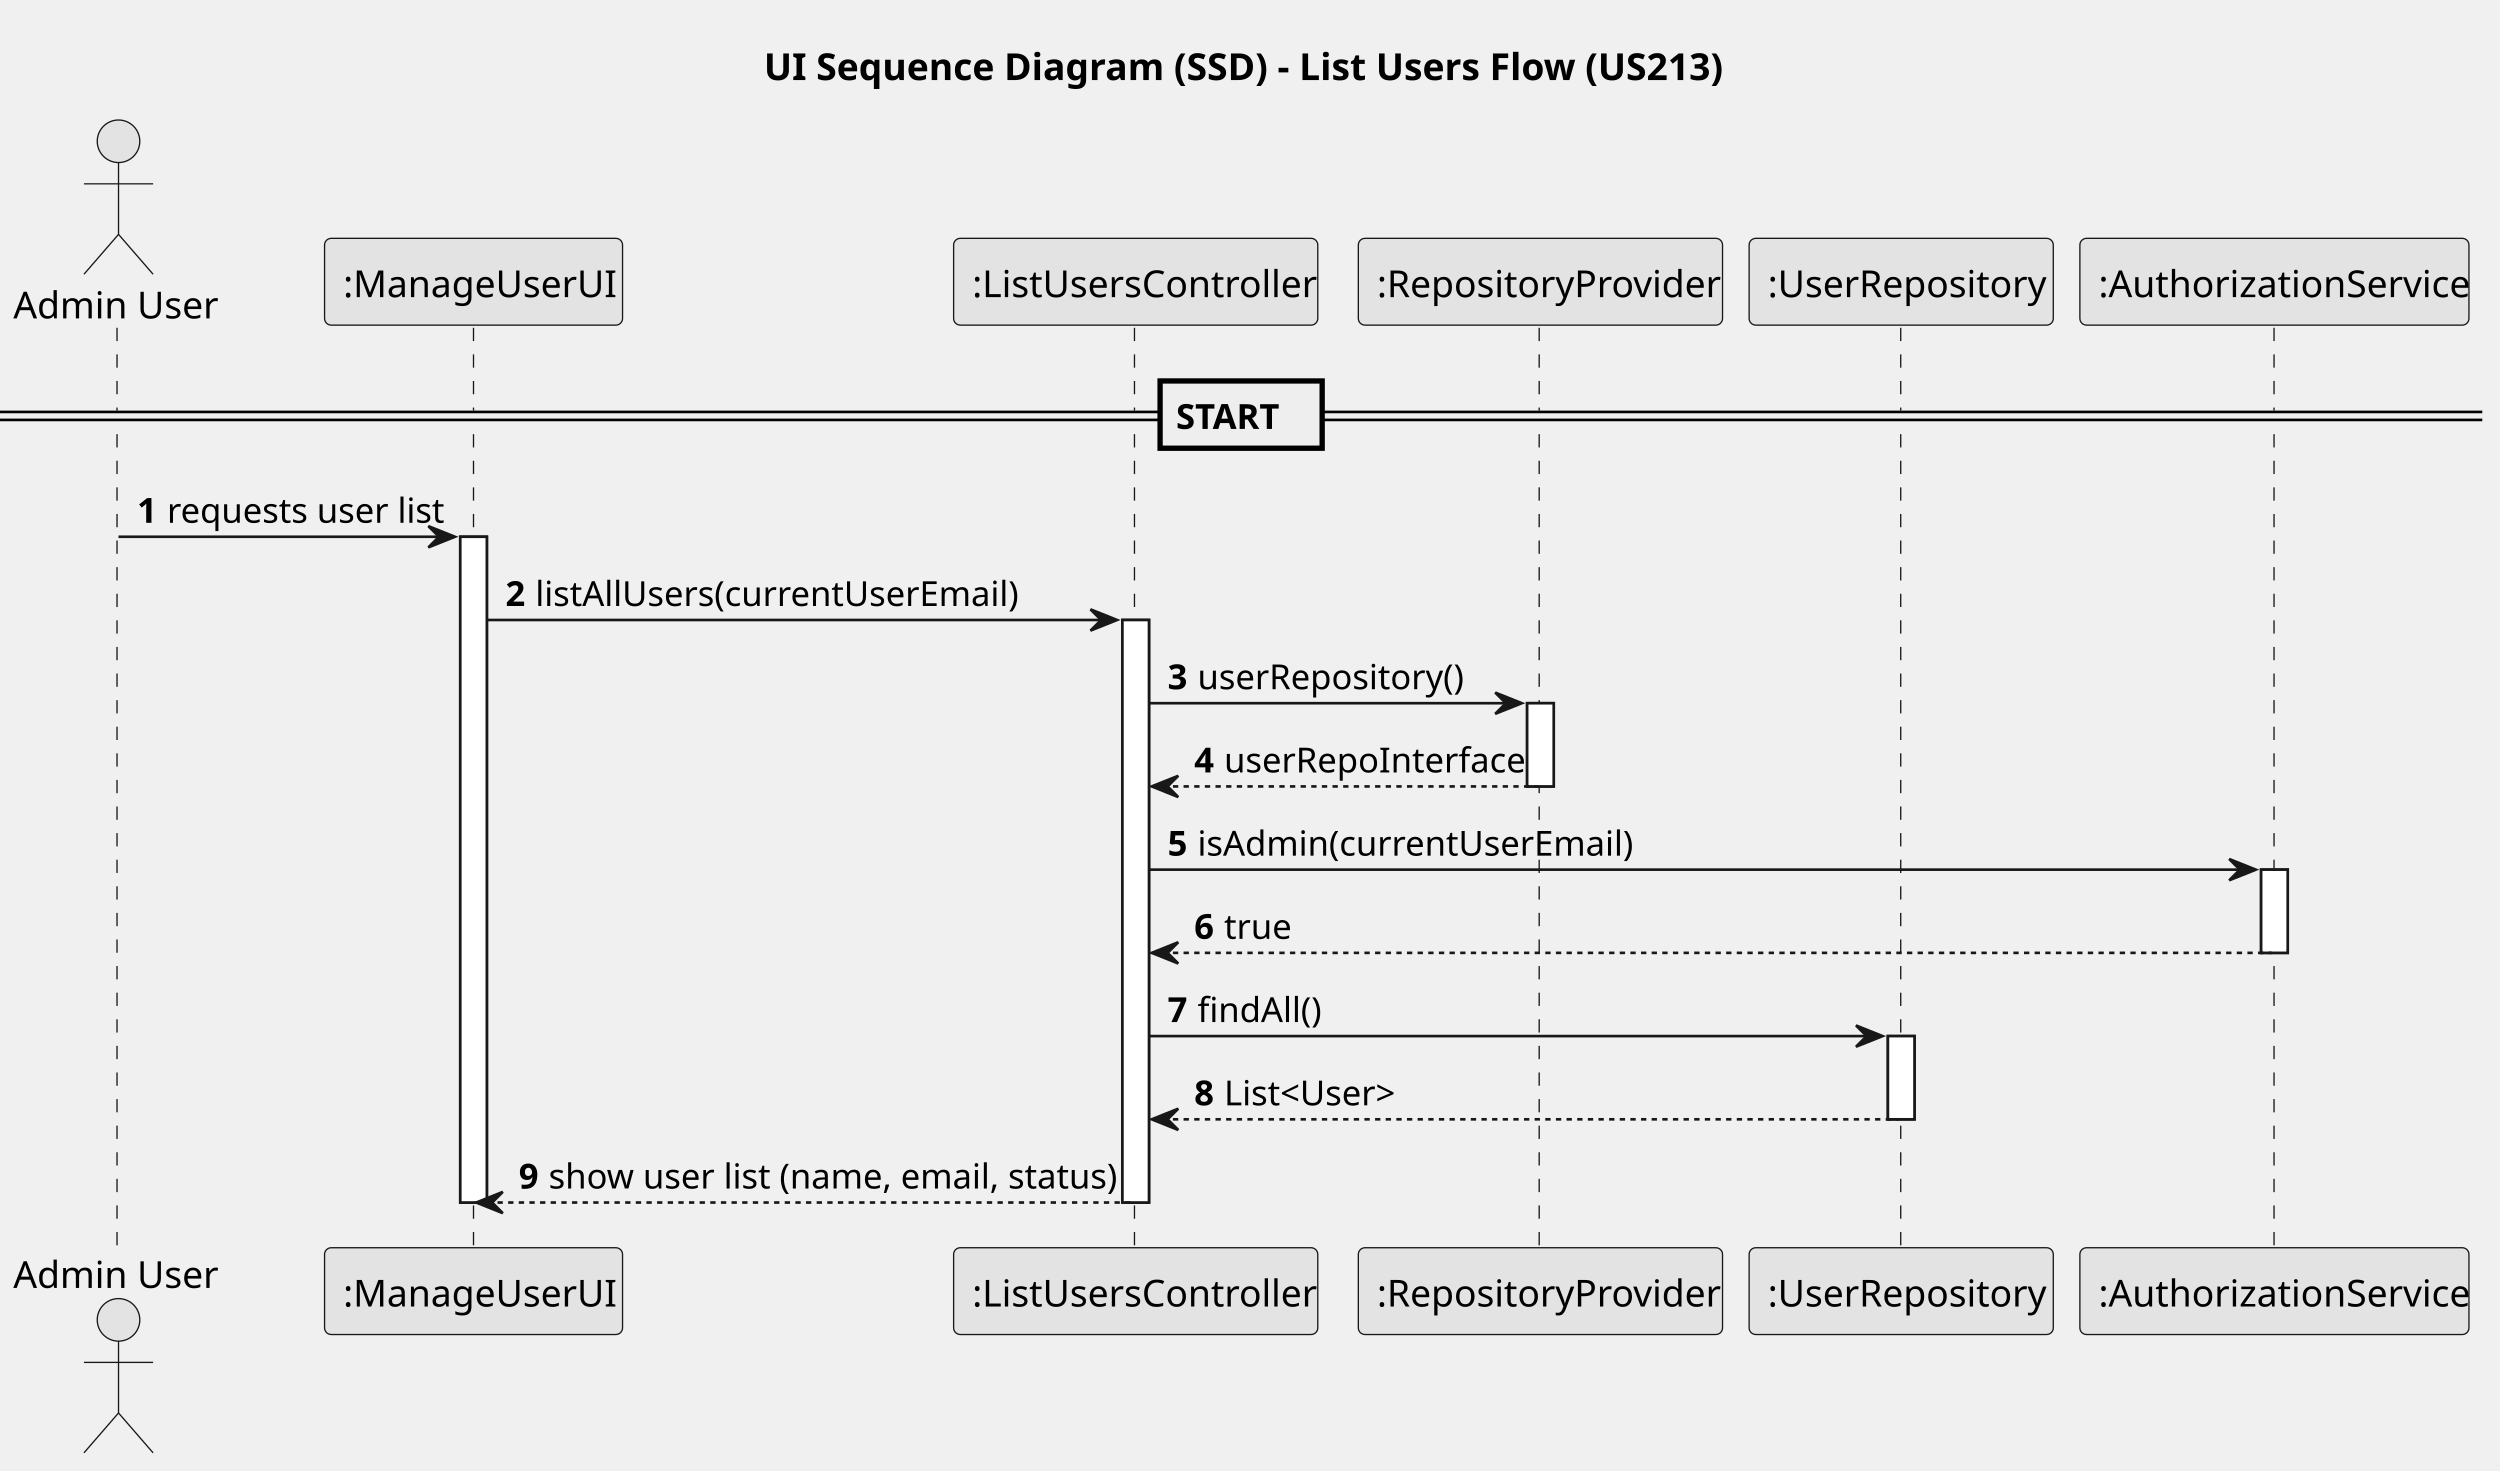
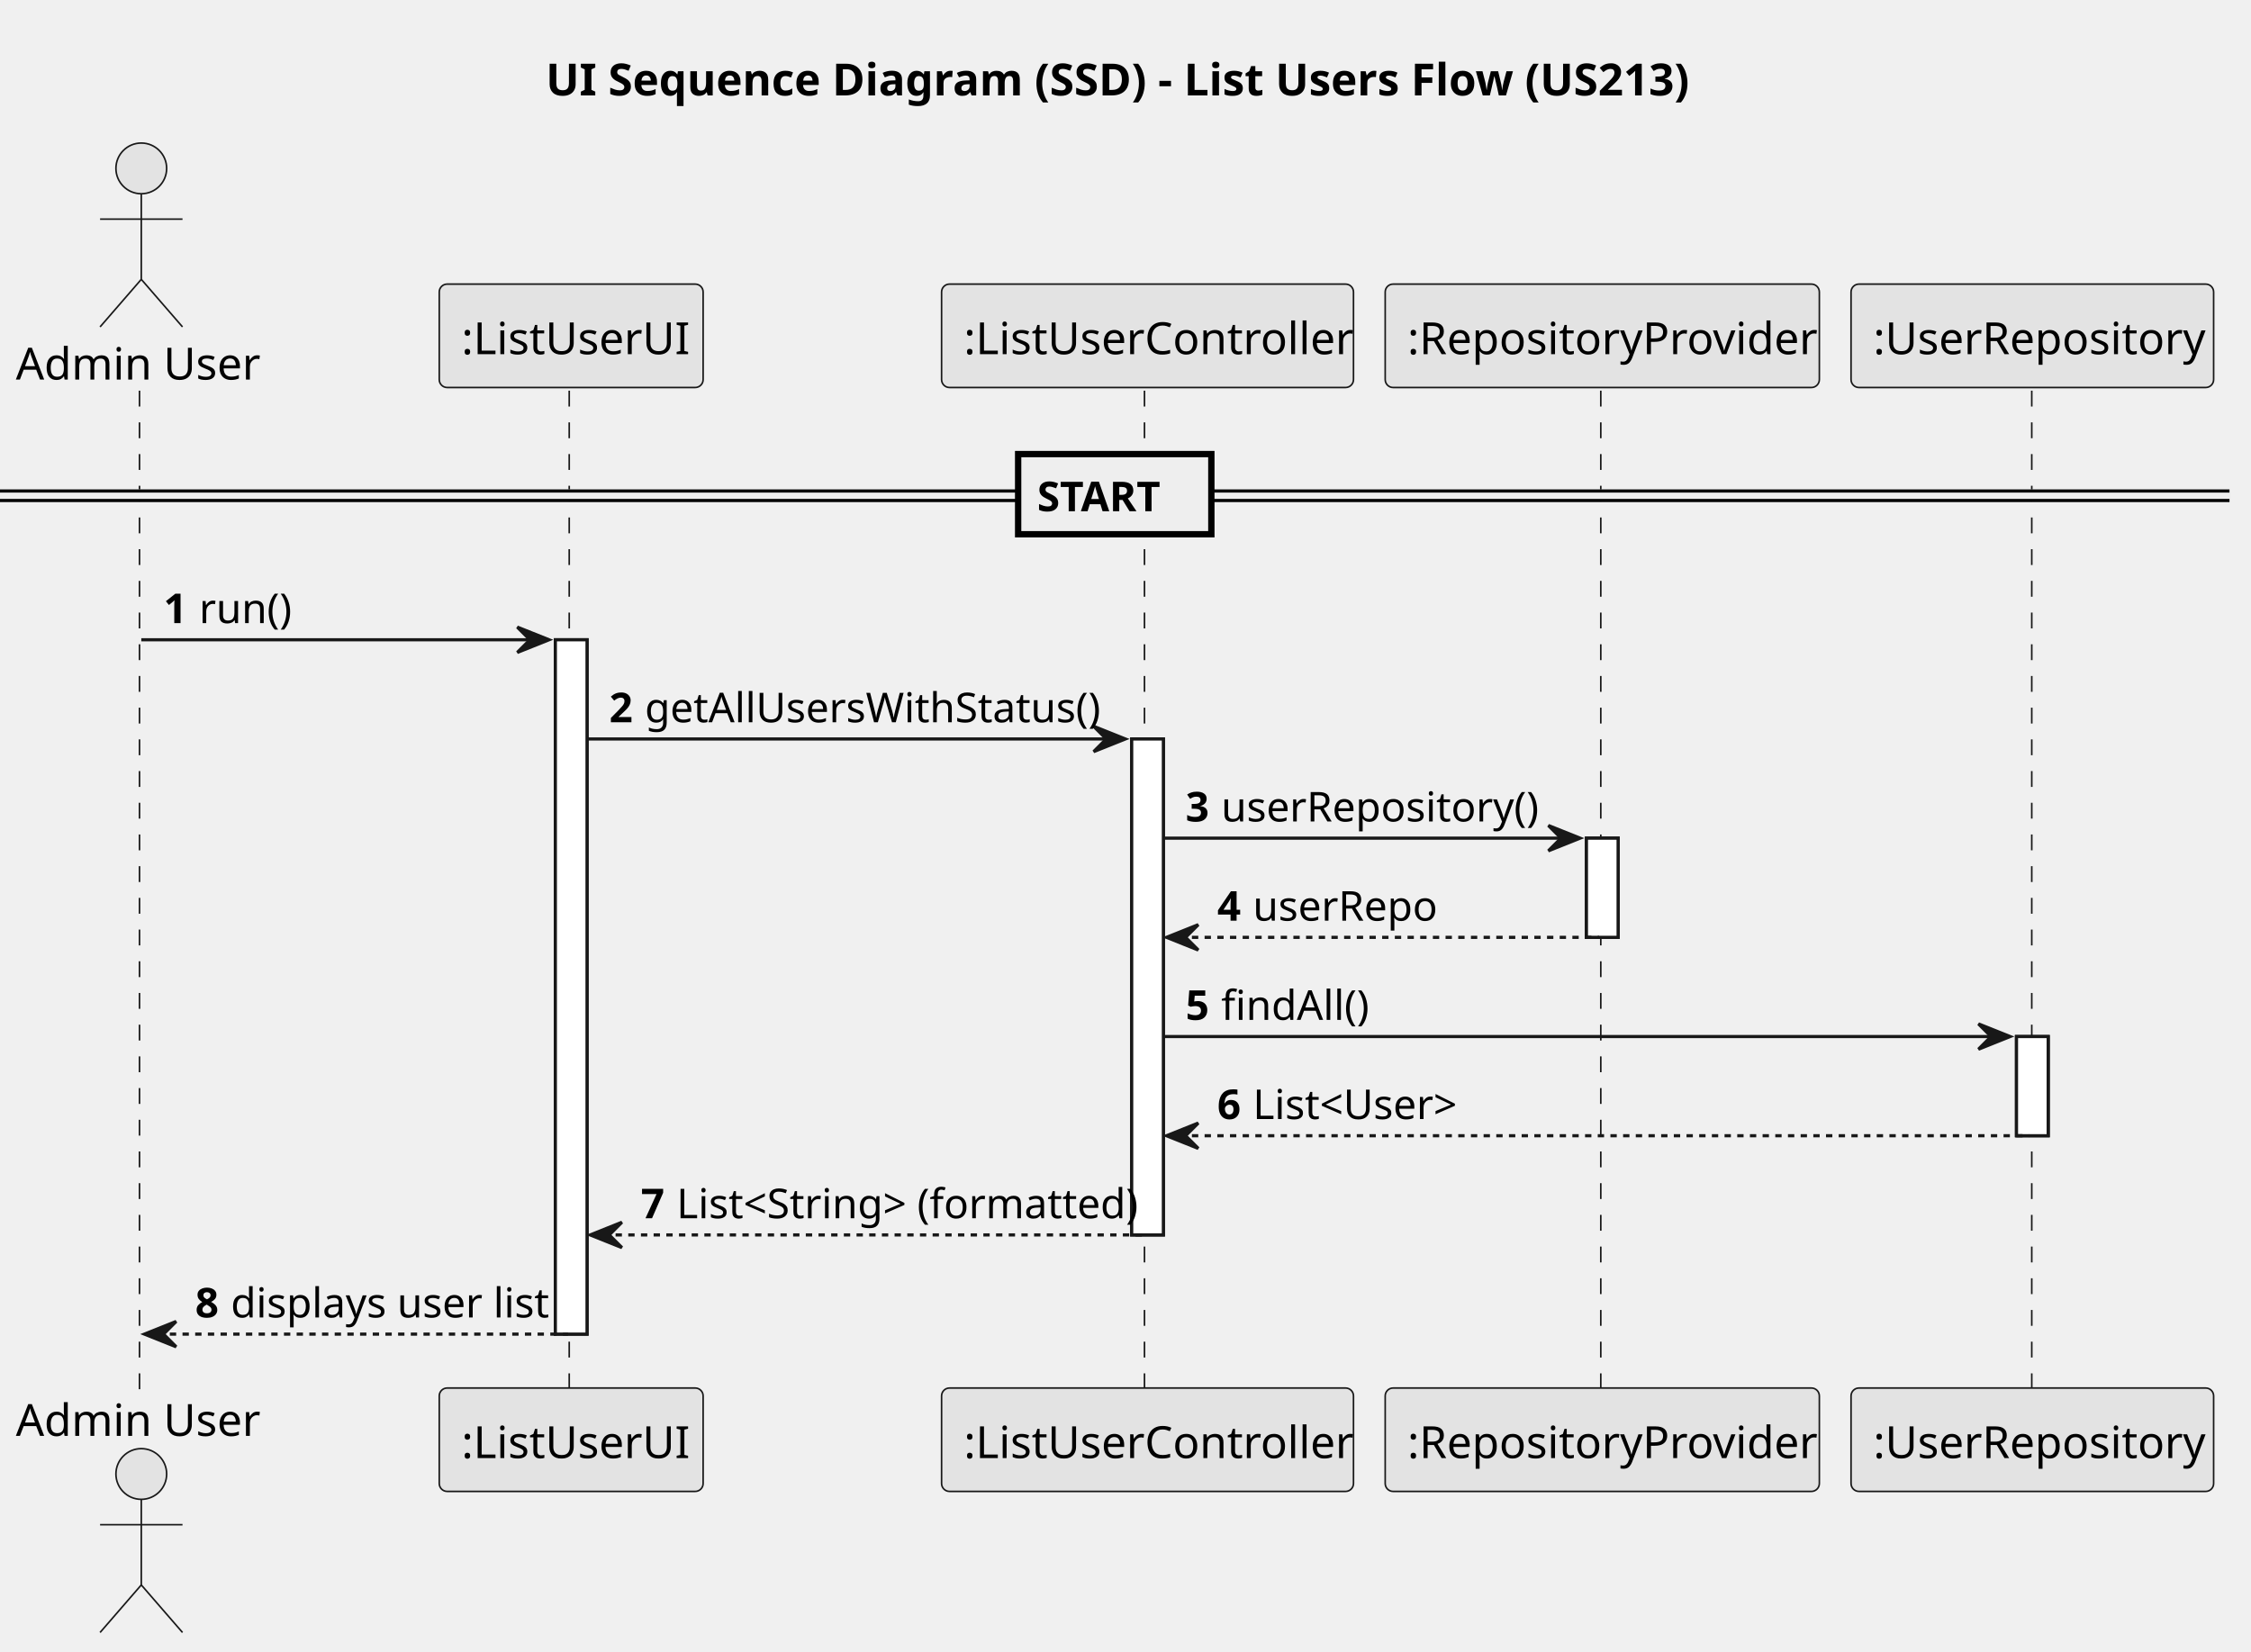
- <svg xmlns="http://www.w3.org/2000/svg" contentStyleType="text/css" height="553px" preserveAspectRatio="none" style="width:940px;height:553px;background:#FFFFFF;" version="1.1" viewBox="0 0 940 553" width="940px" zoomAndPan="magnify">
+ <svg xmlns="http://www.w3.org/2000/svg" contentStyleType="text/css" height="521px" preserveAspectRatio="none" style="width:710px;height:521px;background:#FFFFFF;" version="1.1" viewBox="0 0 710 521" width="710px" zoomAndPan="magnify">
  <defs />
  <g>
-     <text fill="#000000" font-family="sans-serif" font-size="14" font-weight="bold" lengthAdjust="spacing" textLength="357.868" x="287.229" y="30.107">UI Sequence Diagram (SSD) - List Users Flow (US213)</text>
-     <rect fill="#FFFFFF" height="250.328" style="stroke:#181818;stroke-width:1.0;" width="10" x="173.057" y="201.824" />
-     <rect fill="#FFFFFF" height="219.037" style="stroke:#181818;stroke-width:1.0;" width="10" x="422.022" y="233.115" />
-     <rect fill="#FFFFFF" height="31.291" style="stroke:#181818;stroke-width:1.0;" width="10" x="574.203" y="264.406" />
-     <rect fill="#FFFFFF" height="31.291" style="stroke:#181818;stroke-width:1.0;" width="10" x="709.855" y="389.57" />
-     <rect fill="#FFFFFF" height="31.291" style="stroke:#181818;stroke-width:1.0;" width="10" x="850.182" y="326.988" />
-     <line style="stroke:#181818;stroke-width:0.5;stroke-dasharray:5.0,5.0;" x1="44" x2="44" y1="123.242" y2="470.152" />
-     <line style="stroke:#181818;stroke-width:0.5;stroke-dasharray:5.0,5.0;" x1="178.037" x2="178.037" y1="123.242" y2="470.152" />
-     <line style="stroke:#181818;stroke-width:0.5;stroke-dasharray:5.0,5.0;" x1="426.56" x2="426.56" y1="123.242" y2="470.152" />
-     <line style="stroke:#181818;stroke-width:0.5;stroke-dasharray:5.0,5.0;" x1="578.734" x2="578.734" y1="123.242" y2="470.152" />
-     <line style="stroke:#181818;stroke-width:0.5;stroke-dasharray:5.0,5.0;" x1="714.672" x2="714.672" y1="123.242" y2="470.152" />
-     <line style="stroke:#181818;stroke-width:0.5;stroke-dasharray:5.0,5.0;" x1="855.037" x2="855.037" y1="123.242" y2="470.152" />
+     <text fill="#000000" font-family="sans-serif" font-size="14" font-weight="bold" lengthAdjust="spacing" textLength="357.868" x="172.173" y="30.107">UI Sequence Diagram (SSD) - List Users Flow (US213)</text>
+     <rect fill="#FFFFFF" height="219.037" style="stroke:#181818;stroke-width:1.0;" width="10" x="175.163" y="201.824" />
+     <rect fill="#FFFFFF" height="156.455" style="stroke:#181818;stroke-width:1.0;" width="10" x="356.95" y="233.115" />
+     <rect fill="#FFFFFF" height="31.291" style="stroke:#181818;stroke-width:1.0;" width="10" x="500.38" y="264.406" />
+     <rect fill="#FFFFFF" height="31.291" style="stroke:#181818;stroke-width:1.0;" width="10" x="636.032" y="326.988" />
+     <line style="stroke:#181818;stroke-width:0.5;stroke-dasharray:5.0,5.0;" x1="44" x2="44" y1="123.242" y2="438.861" />
+     <line style="stroke:#181818;stroke-width:0.5;stroke-dasharray:5.0,5.0;" x1="179.545" x2="179.545" y1="123.242" y2="438.861" />
+     <line style="stroke:#181818;stroke-width:0.5;stroke-dasharray:5.0,5.0;" x1="360.988" x2="360.988" y1="123.242" y2="438.861" />
+     <line style="stroke:#181818;stroke-width:0.5;stroke-dasharray:5.0,5.0;" x1="504.912" x2="504.912" y1="123.242" y2="438.861" />
+     <line style="stroke:#181818;stroke-width:0.5;stroke-dasharray:5.0,5.0;" x1="640.849" x2="640.849" y1="123.242" y2="438.861" />
    <text fill="#000000" font-family="sans-serif" font-size="14" lengthAdjust="spacing" textLength="73.131" x="5" y="119.728">Admin User</text>
    <ellipse cx="44.565" cy="53.121" fill="#E3E3E3" rx="8" ry="8" style="stroke:#181818;stroke-width:0.5;" />
    <path d="M44.565,61.121 L44.565,88.121 M31.565,69.121 L57.565,69.121 M44.565,88.121 L31.565,103.121 M44.565,88.121 L57.565,103.121 " fill="none" style="stroke:#181818;stroke-width:0.5;" />
-     <text fill="#000000" font-family="sans-serif" font-size="14" lengthAdjust="spacing" textLength="73.131" x="5" y="484.26">Admin User</text>
-     <ellipse cx="44.565" cy="496.273" fill="#E3E3E3" rx="8" ry="8" style="stroke:#181818;stroke-width:0.5;" />
-     <path d="M44.565,504.273 L44.565,531.273 M31.565,512.273 L57.565,512.273 M44.565,531.273 L31.565,546.273 M44.565,531.273 L57.565,546.273 " fill="none" style="stroke:#181818;stroke-width:0.5;" />
-     <rect fill="#E3E3E3" height="32.621" rx="2.5" ry="2.5" style="stroke:#181818;stroke-width:0.5;" width="112.041" x="122.037" y="89.621" />
-     <text fill="#000000" font-family="sans-serif" font-size="14" lengthAdjust="spacing" textLength="98.041" x="129.037" y="111.728">:ManageUserUI</text>
-     <rect fill="#E3E3E3" height="32.621" rx="2.5" ry="2.5" style="stroke:#181818;stroke-width:0.5;" width="112.041" x="122.037" y="469.152" />
-     <text fill="#000000" font-family="sans-serif" font-size="14" lengthAdjust="spacing" textLength="98.041" x="129.037" y="491.26">:ManageUserUI</text>
-     <rect fill="#E3E3E3" height="32.621" rx="2.5" ry="2.5" style="stroke:#181818;stroke-width:0.5;" width="136.924" x="358.56" y="89.621" />
-     <text fill="#000000" font-family="sans-serif" font-size="14" lengthAdjust="spacing" textLength="122.924" x="365.56" y="111.728">:ListUsersController</text>
-     <rect fill="#E3E3E3" height="32.621" rx="2.5" ry="2.5" style="stroke:#181818;stroke-width:0.5;" width="136.924" x="358.56" y="469.152" />
-     <text fill="#000000" font-family="sans-serif" font-size="14" lengthAdjust="spacing" textLength="122.924" x="365.56" y="491.26">:ListUsersController</text>
-     <rect fill="#E3E3E3" height="32.621" rx="2.5" ry="2.5" style="stroke:#181818;stroke-width:0.5;" width="136.938" x="510.734" y="89.621" />
-     <text fill="#000000" font-family="sans-serif" font-size="14" lengthAdjust="spacing" textLength="122.938" x="517.734" y="111.728">:RepositoryProvider</text>
-     <rect fill="#E3E3E3" height="32.621" rx="2.5" ry="2.5" style="stroke:#181818;stroke-width:0.5;" width="136.938" x="510.734" y="469.152" />
-     <text fill="#000000" font-family="sans-serif" font-size="14" lengthAdjust="spacing" textLength="122.938" x="517.734" y="491.26">:RepositoryProvider</text>
-     <rect fill="#E3E3E3" height="32.621" rx="2.5" ry="2.5" style="stroke:#181818;stroke-width:0.5;" width="114.365" x="657.672" y="89.621" />
-     <text fill="#000000" font-family="sans-serif" font-size="14" lengthAdjust="spacing" textLength="100.365" x="664.672" y="111.728">:UserRepository</text>
-     <rect fill="#E3E3E3" height="32.621" rx="2.5" ry="2.5" style="stroke:#181818;stroke-width:0.5;" width="114.365" x="657.672" y="469.152" />
-     <text fill="#000000" font-family="sans-serif" font-size="14" lengthAdjust="spacing" textLength="100.365" x="664.672" y="491.26">:UserRepository</text>
-     <rect fill="#E3E3E3" height="32.621" rx="2.5" ry="2.5" style="stroke:#181818;stroke-width:0.5;" width="146.289" x="782.037" y="89.621" />
-     <text fill="#000000" font-family="sans-serif" font-size="14" lengthAdjust="spacing" textLength="132.289" x="789.037" y="111.728">:AuthorizationService</text>
-     <rect fill="#E3E3E3" height="32.621" rx="2.5" ry="2.5" style="stroke:#181818;stroke-width:0.5;" width="146.289" x="782.037" y="469.152" />
-     <text fill="#000000" font-family="sans-serif" font-size="14" lengthAdjust="spacing" textLength="132.289" x="789.037" y="491.26">:AuthorizationService</text>
-     <rect fill="#FFFFFF" height="250.328" style="stroke:#181818;stroke-width:1.0;" width="10" x="173.057" y="201.824" />
-     <rect fill="#FFFFFF" height="219.037" style="stroke:#181818;stroke-width:1.0;" width="10" x="422.022" y="233.115" />
-     <rect fill="#FFFFFF" height="31.291" style="stroke:#181818;stroke-width:1.0;" width="10" x="574.203" y="264.406" />
-     <rect fill="#FFFFFF" height="31.291" style="stroke:#181818;stroke-width:1.0;" width="10" x="709.855" y="389.57" />
-     <rect fill="#FFFFFF" height="31.291" style="stroke:#181818;stroke-width:1.0;" width="10" x="850.182" y="326.988" />
-     <rect fill="#EEEEEE" height="3" style="stroke:#EEEEEE;stroke-width:1.0;" width="933.326" x="0" y="154.888" />
-     <line style="stroke:#000000;stroke-width:1.0;" x1="0" x2="933.326" y1="154.888" y2="154.888" />
-     <line style="stroke:#000000;stroke-width:1.0;" x1="0" x2="933.326" y1="157.888" y2="157.888" />
-     <rect fill="#EEEEEE" height="25.291" style="stroke:#000000;stroke-width:2.0;" width="60.941" x="436.193" y="143.242" />
-     <text fill="#000000" font-family="sans-serif" font-size="13" font-weight="bold" lengthAdjust="spacing" textLength="43.329" x="442.193" y="161.27">START</text>
-     <polygon fill="#181818" points="161.057,197.824,171.057,201.824,161.057,205.824,165.057,201.824" style="stroke:#181818;stroke-width:1.0;" />
-     <line style="stroke:#181818;stroke-width:1.0;" x1="44.565" x2="167.057" y1="201.824" y2="201.824" />
+     <text fill="#000000" font-family="sans-serif" font-size="14" lengthAdjust="spacing" textLength="73.131" x="5" y="452.969">Admin User</text>
+     <ellipse cx="44.565" cy="464.982" fill="#E3E3E3" rx="8" ry="8" style="stroke:#181818;stroke-width:0.5;" />
+     <path d="M44.565,472.982 L44.565,499.982 M31.565,480.982 L57.565,480.982 M44.565,499.982 L31.565,514.982 M44.565,499.982 L57.565,514.982 " fill="none" style="stroke:#181818;stroke-width:0.5;" />
+     <rect fill="#E3E3E3" height="32.621" rx="2.5" ry="2.5" style="stroke:#181818;stroke-width:0.5;" width="83.234" x="138.545" y="89.621" />
+     <text fill="#000000" font-family="sans-serif" font-size="14" lengthAdjust="spacing" textLength="69.234" x="145.545" y="111.728">:ListUserUI</text>
+     <rect fill="#E3E3E3" height="32.621" rx="2.5" ry="2.5" style="stroke:#181818;stroke-width:0.5;" width="83.234" x="138.545" y="437.861" />
+     <text fill="#000000" font-family="sans-serif" font-size="14" lengthAdjust="spacing" textLength="69.234" x="145.545" y="459.969">:ListUserUI</text>
+     <rect fill="#E3E3E3" height="32.621" rx="2.5" ry="2.5" style="stroke:#181818;stroke-width:0.5;" width="129.924" x="296.988" y="89.621" />
+     <text fill="#000000" font-family="sans-serif" font-size="14" lengthAdjust="spacing" textLength="115.924" x="303.988" y="111.728">:ListUserController</text>
+     <rect fill="#E3E3E3" height="32.621" rx="2.5" ry="2.5" style="stroke:#181818;stroke-width:0.5;" width="129.924" x="296.988" y="437.861" />
+     <text fill="#000000" font-family="sans-serif" font-size="14" lengthAdjust="spacing" textLength="115.924" x="303.988" y="459.969">:ListUserController</text>
+     <rect fill="#E3E3E3" height="32.621" rx="2.5" ry="2.5" style="stroke:#181818;stroke-width:0.5;" width="136.938" x="436.912" y="89.621" />
+     <text fill="#000000" font-family="sans-serif" font-size="14" lengthAdjust="spacing" textLength="122.938" x="443.912" y="111.728">:RepositoryProvider</text>
+     <rect fill="#E3E3E3" height="32.621" rx="2.5" ry="2.5" style="stroke:#181818;stroke-width:0.5;" width="136.938" x="436.912" y="437.861" />
+     <text fill="#000000" font-family="sans-serif" font-size="14" lengthAdjust="spacing" textLength="122.938" x="443.912" y="459.969">:RepositoryProvider</text>
+     <rect fill="#E3E3E3" height="32.621" rx="2.5" ry="2.5" style="stroke:#181818;stroke-width:0.5;" width="114.365" x="583.849" y="89.621" />
+     <text fill="#000000" font-family="sans-serif" font-size="14" lengthAdjust="spacing" textLength="100.365" x="590.849" y="111.728">:UserRepository</text>
+     <rect fill="#E3E3E3" height="32.621" rx="2.5" ry="2.5" style="stroke:#181818;stroke-width:0.5;" width="114.365" x="583.849" y="437.861" />
+     <text fill="#000000" font-family="sans-serif" font-size="14" lengthAdjust="spacing" textLength="100.365" x="590.849" y="459.969">:UserRepository</text>
+     <rect fill="#FFFFFF" height="219.037" style="stroke:#181818;stroke-width:1.0;" width="10" x="175.163" y="201.824" />
+     <rect fill="#FFFFFF" height="156.455" style="stroke:#181818;stroke-width:1.0;" width="10" x="356.95" y="233.115" />
+     <rect fill="#FFFFFF" height="31.291" style="stroke:#181818;stroke-width:1.0;" width="10" x="500.38" y="264.406" />
+     <rect fill="#FFFFFF" height="31.291" style="stroke:#181818;stroke-width:1.0;" width="10" x="636.032" y="326.988" />
+     <rect fill="#EEEEEE" height="3" style="stroke:#EEEEEE;stroke-width:1.0;" width="703.214" x="0" y="154.888" />
+     <line style="stroke:#000000;stroke-width:1.0;" x1="0" x2="703.214" y1="154.888" y2="154.888" />
+     <line style="stroke:#000000;stroke-width:1.0;" x1="0" x2="703.214" y1="157.888" y2="157.888" />
+     <rect fill="#EEEEEE" height="25.291" style="stroke:#000000;stroke-width:2.0;" width="60.941" x="321.137" y="143.242" />
+     <text fill="#000000" font-family="sans-serif" font-size="13" font-weight="bold" lengthAdjust="spacing" textLength="43.329" x="327.137" y="161.27">START</text>
+     <polygon fill="#181818" points="163.163,197.824,173.163,201.824,163.163,205.824,167.163,201.824" style="stroke:#181818;stroke-width:1.0;" />
+     <line style="stroke:#181818;stroke-width:1.0;" x1="44.565" x2="169.163" y1="201.824" y2="201.824" />
    <text fill="#000000" font-family="sans-serif" font-size="13" font-weight="bold" lengthAdjust="spacing" textLength="7.23" x="51.565" y="196.561">1</text>
-     <text fill="#000000" font-family="sans-serif" font-size="13" lengthAdjust="spacing" textLength="98.262" x="62.795" y="196.561">requests user list</text>
-     <polygon fill="#181818" points="410.022,229.115,420.022,233.115,410.022,237.115,414.022,233.115" style="stroke:#181818;stroke-width:1.0;" />
-     <line style="stroke:#181818;stroke-width:1.0;" x1="183.057" x2="416.022" y1="233.115" y2="233.115" />
-     <text fill="#000000" font-family="sans-serif" font-size="13" font-weight="bold" lengthAdjust="spacing" textLength="7.23" x="190.057" y="227.852">2</text>
-     <text fill="#000000" font-family="sans-serif" font-size="13" lengthAdjust="spacing" textLength="173.355" x="201.287" y="227.852">listAllUsers(currentUserEmail)</text>
-     <polygon fill="#181818" points="562.203,260.406,572.203,264.406,562.203,268.406,566.203,264.406" style="stroke:#181818;stroke-width:1.0;" />
-     <line style="stroke:#181818;stroke-width:1.0;" x1="432.022" x2="568.203" y1="264.406" y2="264.406" />
-     <text fill="#000000" font-family="sans-serif" font-size="13" font-weight="bold" lengthAdjust="spacing" textLength="7.23" x="439.022" y="259.144">3</text>
-     <text fill="#000000" font-family="sans-serif" font-size="13" lengthAdjust="spacing" textLength="96.085" x="450.252" y="259.144">userRepository()</text>
-     <polygon fill="#181818" points="443.022,291.697,433.022,295.697,443.022,299.697,439.022,295.697" style="stroke:#181818;stroke-width:1.0;" />
-     <line style="stroke:#181818;stroke-width:1.0;stroke-dasharray:2.0,2.0;" x1="437.022" x2="578.203" y1="295.697" y2="295.697" />
-     <text fill="#000000" font-family="sans-serif" font-size="13" font-weight="bold" lengthAdjust="spacing" textLength="7.23" x="449.022" y="290.435">4</text>
-     <text fill="#000000" font-family="sans-serif" font-size="13" lengthAdjust="spacing" textLength="106.952" x="460.252" y="290.435">userRepoInterface</text>
-     <polygon fill="#181818" points="838.182,322.988,848.182,326.988,838.182,330.988,842.182,326.988" style="stroke:#181818;stroke-width:1.0;" />
-     <line style="stroke:#181818;stroke-width:1.0;" x1="432.022" x2="844.182" y1="326.988" y2="326.988" />
-     <text fill="#000000" font-family="sans-serif" font-size="13" font-weight="bold" lengthAdjust="spacing" textLength="7.23" x="439.022" y="321.726">5</text>
-     <text fill="#000000" font-family="sans-serif" font-size="13" lengthAdjust="spacing" textLength="155.308" x="450.252" y="321.726">isAdmin(currentUserEmail)</text>
-     <polygon fill="#181818" points="443.022,354.279,433.022,358.279,443.022,362.279,439.022,358.279" style="stroke:#181818;stroke-width:1.0;" />
-     <line style="stroke:#181818;stroke-width:1.0;stroke-dasharray:2.0,2.0;" x1="437.022" x2="854.182" y1="358.279" y2="358.279" />
-     <text fill="#000000" font-family="sans-serif" font-size="13" font-weight="bold" lengthAdjust="spacing" textLength="7.23" x="449.022" y="353.017">6</text>
-     <text fill="#000000" font-family="sans-serif" font-size="13" lengthAdjust="spacing" textLength="22.401" x="460.252" y="353.017">true</text>
-     <polygon fill="#181818" points="697.855,385.57,707.855,389.57,697.855,393.57,701.855,389.57" style="stroke:#181818;stroke-width:1.0;" />
-     <line style="stroke:#181818;stroke-width:1.0;" x1="432.022" x2="703.855" y1="389.57" y2="389.57" />
-     <text fill="#000000" font-family="sans-serif" font-size="13" font-weight="bold" lengthAdjust="spacing" textLength="7.23" x="439.022" y="384.308">7</text>
-     <text fill="#000000" font-family="sans-serif" font-size="13" lengthAdjust="spacing" textLength="44.065" x="450.252" y="384.308">findAll()</text>
-     <polygon fill="#181818" points="443.022,416.861,433.022,420.861,443.022,424.861,439.022,420.861" style="stroke:#181818;stroke-width:1.0;" />
-     <line style="stroke:#181818;stroke-width:1.0;stroke-dasharray:2.0,2.0;" x1="437.022" x2="713.855" y1="420.861" y2="420.861" />
-     <text fill="#000000" font-family="sans-serif" font-size="13" font-weight="bold" lengthAdjust="spacing" textLength="7.23" x="449.022" y="415.599">8</text>
-     <text fill="#000000" font-family="sans-serif" font-size="13" lengthAdjust="spacing" textLength="62.861" x="460.252" y="415.599">List&lt;User&gt;</text>
-     <polygon fill="#181818" points="189.057,448.152,179.057,452.152,189.057,456.152,185.057,452.152" style="stroke:#181818;stroke-width:1.0;" />
-     <line style="stroke:#181818;stroke-width:1.0;stroke-dasharray:2.0,2.0;" x1="183.057" x2="426.022" y1="452.152" y2="452.152" />
-     <text fill="#000000" font-family="sans-serif" font-size="13" font-weight="bold" lengthAdjust="spacing" textLength="7.23" x="195.057" y="446.89">9</text>
-     <text fill="#000000" font-family="sans-serif" font-size="13" lengthAdjust="spacing" textLength="203.734" x="206.287" y="446.89">show user list (name, email, status)</text>
+     <text fill="#000000" font-family="sans-serif" font-size="13" lengthAdjust="spacing" textLength="27.447" x="62.795" y="196.561">run()</text>
+     <polygon fill="#181818" points="344.95,229.115,354.95,233.115,344.95,237.115,348.95,233.115" style="stroke:#181818;stroke-width:1.0;" />
+     <line style="stroke:#181818;stroke-width:1.0;" x1="185.163" x2="350.95" y1="233.115" y2="233.115" />
+     <text fill="#000000" font-family="sans-serif" font-size="13" font-weight="bold" lengthAdjust="spacing" textLength="7.23" x="192.163" y="227.852">2</text>
+     <text fill="#000000" font-family="sans-serif" font-size="13" lengthAdjust="spacing" textLength="137.979" x="203.393" y="227.852">getAllUsersWithStatus()</text>
+     <polygon fill="#181818" points="488.38,260.406,498.38,264.406,488.38,268.406,492.38,264.406" style="stroke:#181818;stroke-width:1.0;" />
+     <line style="stroke:#181818;stroke-width:1.0;" x1="366.95" x2="494.38" y1="264.406" y2="264.406" />
+     <text fill="#000000" font-family="sans-serif" font-size="13" font-weight="bold" lengthAdjust="spacing" textLength="7.23" x="373.95" y="259.144">3</text>
+     <text fill="#000000" font-family="sans-serif" font-size="13" lengthAdjust="spacing" textLength="96.085" x="385.18" y="259.144">userRepository()</text>
+     <polygon fill="#181818" points="377.95,291.697,367.95,295.697,377.95,299.697,373.95,295.697" style="stroke:#181818;stroke-width:1.0;" />
+     <line style="stroke:#181818;stroke-width:1.0;stroke-dasharray:2.0,2.0;" x1="371.95" x2="504.38" y1="295.697" y2="295.697" />
+     <text fill="#000000" font-family="sans-serif" font-size="13" font-weight="bold" lengthAdjust="spacing" textLength="7.23" x="383.95" y="290.435">4</text>
+     <text fill="#000000" font-family="sans-serif" font-size="13" lengthAdjust="spacing" textLength="56.367" x="395.18" y="290.435">userRepo</text>
+     <polygon fill="#181818" points="624.032,322.988,634.032,326.988,624.032,330.988,628.032,326.988" style="stroke:#181818;stroke-width:1.0;" />
+     <line style="stroke:#181818;stroke-width:1.0;" x1="366.95" x2="630.032" y1="326.988" y2="326.988" />
+     <text fill="#000000" font-family="sans-serif" font-size="13" font-weight="bold" lengthAdjust="spacing" textLength="7.23" x="373.95" y="321.726">5</text>
+     <text fill="#000000" font-family="sans-serif" font-size="13" lengthAdjust="spacing" textLength="44.065" x="385.18" y="321.726">findAll()</text>
+     <polygon fill="#181818" points="377.95,354.279,367.95,358.279,377.95,362.279,373.95,358.279" style="stroke:#181818;stroke-width:1.0;" />
+     <line style="stroke:#181818;stroke-width:1.0;stroke-dasharray:2.0,2.0;" x1="371.95" x2="640.032" y1="358.279" y2="358.279" />
+     <text fill="#000000" font-family="sans-serif" font-size="13" font-weight="bold" lengthAdjust="spacing" textLength="7.23" x="383.95" y="353.017">6</text>
+     <text fill="#000000" font-family="sans-serif" font-size="13" lengthAdjust="spacing" textLength="62.861" x="395.18" y="353.017">List&lt;User&gt;</text>
+     <polygon fill="#181818" points="196.163,385.57,186.163,389.57,196.163,393.57,192.163,389.57" style="stroke:#181818;stroke-width:1.0;" />
+     <line style="stroke:#181818;stroke-width:1.0;stroke-dasharray:2.0,2.0;" x1="190.163" x2="360.95" y1="389.57" y2="389.57" />
+     <text fill="#000000" font-family="sans-serif" font-size="13" font-weight="bold" lengthAdjust="spacing" textLength="7.23" x="202.163" y="384.308">7</text>
+     <text fill="#000000" font-family="sans-serif" font-size="13" lengthAdjust="spacing" textLength="136.557" x="213.393" y="384.308">List&lt;String&gt; (formatted)</text>
+     <polygon fill="#181818" points="55.565,416.861,45.565,420.861,55.565,424.861,51.565,420.861" style="stroke:#181818;stroke-width:1.0;" />
+     <line style="stroke:#181818;stroke-width:1.0;stroke-dasharray:2.0,2.0;" x1="49.565" x2="179.163" y1="420.861" y2="420.861" />
+     <text fill="#000000" font-family="sans-serif" font-size="13" font-weight="bold" lengthAdjust="spacing" textLength="7.23" x="61.565" y="415.599">8</text>
+     <text fill="#000000" font-family="sans-serif" font-size="13" lengthAdjust="spacing" textLength="95.367" x="72.795" y="415.599">displays user list</text>
  </g>
</svg>
